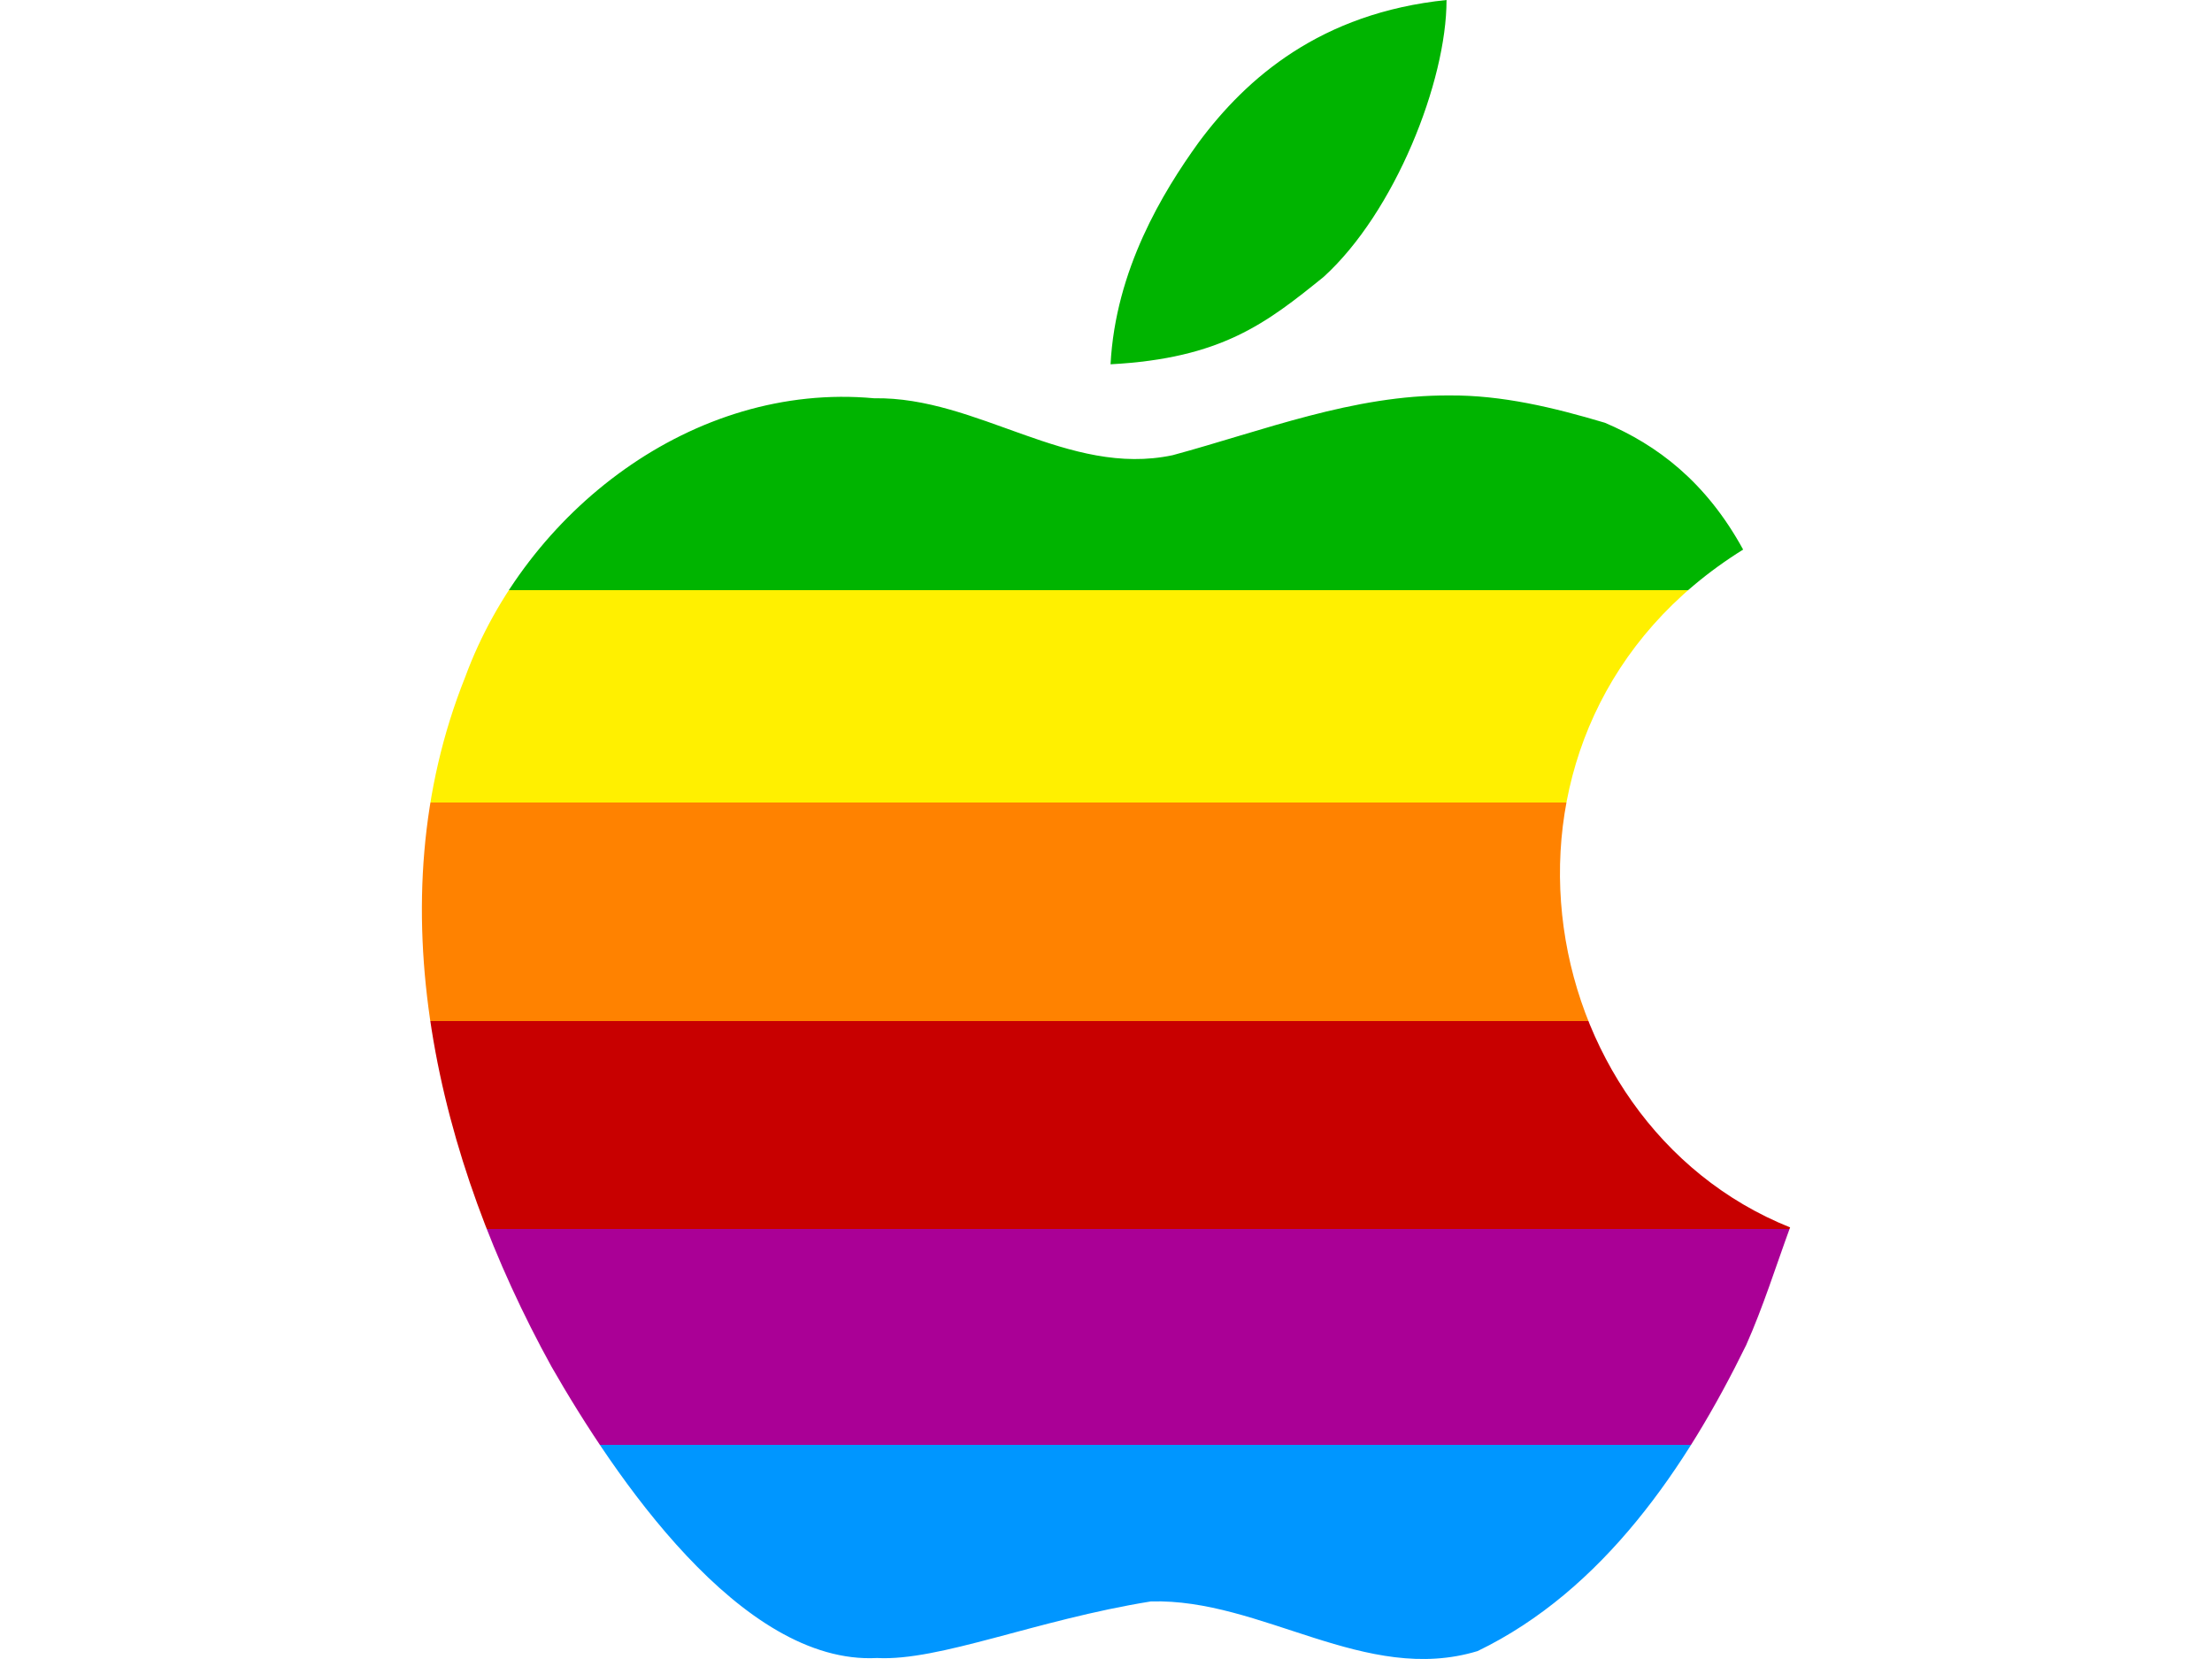
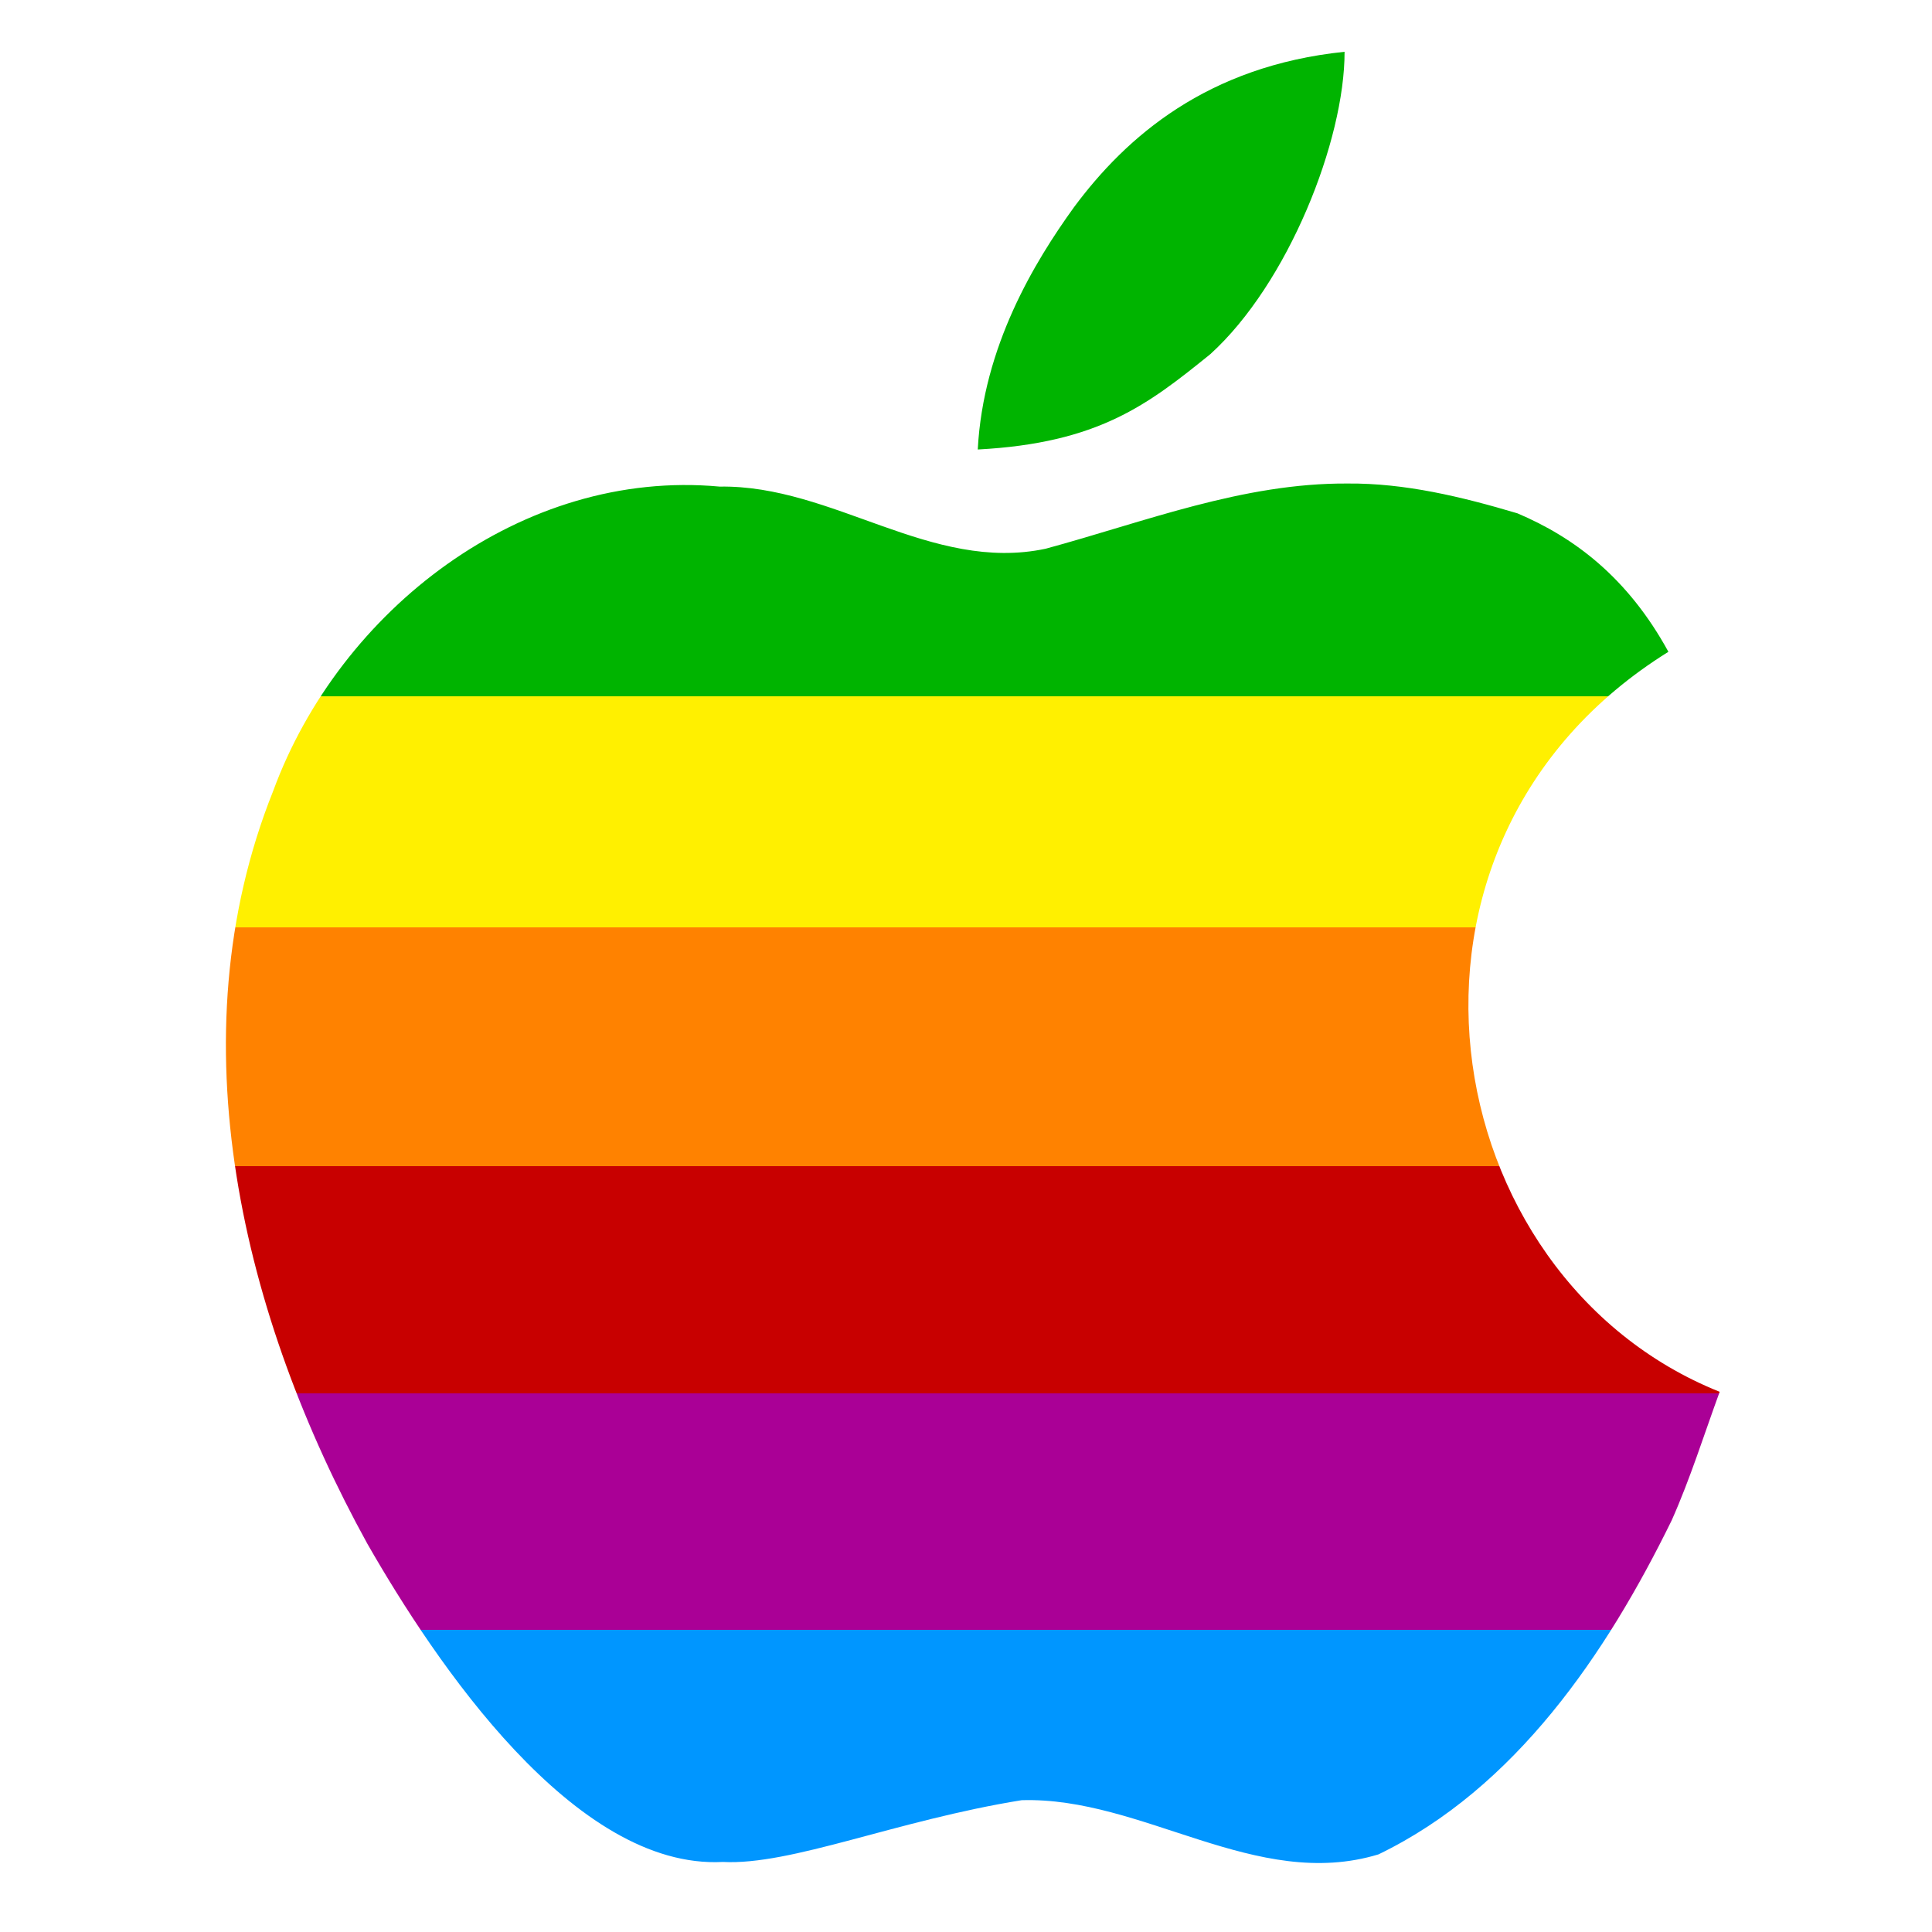
- <svg xmlns="http://www.w3.org/2000/svg" xmlns:xlink="http://www.w3.org/1999/xlink" width="800" height="600" id="svg2" version="1.0">
+ <svg xmlns="http://www.w3.org/2000/svg" xmlns:xlink="http://www.w3.org/1999/xlink" version="1.1" width="640" height="640" id="svg2">
  <defs id="defs4">
+     <linearGradient x1="2.666" y1="53.416" x2="84.485" y2="53.416" id="linearGradient4391" xlink:href="#linearGradient5274" gradientUnits="userSpaceOnUse" gradientTransform="matrix(0,6.047896,-6.047896,0,723.0535,36.45844)" spreadMethod="pad" />
+     <linearGradient id="linearGradient4385">
+       <stop id="stop4387" style="stop-color:#009800;stop-opacity:1" offset="0" />
+       <stop id="stop5268" style="stop-color:#ffdf00;stop-opacity:1" offset="0.25" />
+       <stop id="stop5266" style="stop-color:#ff9800;stop-opacity:1" offset="0.5" />
+       <stop id="stop5272" style="stop-color:#cf003f;stop-opacity:1" offset="0.625" />
+       <stop id="stop5270" style="stop-color:#9f4d7f;stop-opacity:1" offset="0.75" />
+       <stop id="stop4389" style="stop-color:#0098ff;stop-opacity:1" offset="1" />
+     </linearGradient>
    <linearGradient id="linearGradient5274">
-       <stop id="stop5276" offset="0" style="stop-color:#00b400;stop-opacity:1;" />
-       <stop style="stop-color:#00b400;stop-opacity:1;" offset="0.325" id="stop6161" />
-       <stop style="stop-color:#fff000;stop-opacity:1;" offset="0.325" id="stop5278" />
-       <stop id="stop6163" offset="0.48" style="stop-color:#fff000;stop-opacity:1;" />
-       <stop style="stop-color:#ff8200;stop-opacity:1;" offset="0.48" id="stop5280" />
-       <stop id="stop6165" offset="0.64" style="stop-color:#ff8200;stop-opacity:1;" />
-       <stop id="stop5282" offset="0.64" style="stop-color:#c80000;stop-opacity:1;" />
-       <stop style="stop-color:#c80000;stop-opacity:1;" offset="0.792" id="stop6167" />
-       <stop id="stop5284" offset="0.792" style="stop-color:#aa0096;stop-opacity:1;" />
-       <stop style="stop-color:#aa0096;stop-opacity:1;" offset="0.95" id="stop6169" />
-       <stop id="stop6171" offset="0.95" style="stop-color:#0096ff;stop-opacity:1;" />
-       <stop id="stop5286" offset="1" style="stop-color:#0096ff;stop-opacity:1;" />
+       <stop id="stop5276" style="stop-color:#00b400;stop-opacity:1" offset="0" />
+       <stop id="stop6161" style="stop-color:#00b400;stop-opacity:1" offset="0.325" />
+       <stop id="stop5278" style="stop-color:#fff000;stop-opacity:1" offset="0.325" />
+       <stop id="stop6163" style="stop-color:#fff000;stop-opacity:1" offset="0.48" />
+       <stop id="stop5280" style="stop-color:#ff8200;stop-opacity:1" offset="0.48" />
+       <stop id="stop6165" style="stop-color:#ff8200;stop-opacity:1" offset="0.64" />
+       <stop id="stop5282" style="stop-color:#c80000;stop-opacity:1" offset="0.64" />
+       <stop id="stop6167" style="stop-color:#c80000;stop-opacity:1" offset="0.792" />
+       <stop id="stop5284" style="stop-color:#aa0096;stop-opacity:1" offset="0.792" />
+       <stop id="stop6169" style="stop-color:#aa0096;stop-opacity:1" offset="0.95" />
+       <stop id="stop6171" style="stop-color:#0096ff;stop-opacity:1" offset="0.95" />
+       <stop id="stop5286" style="stop-color:#0096ff;stop-opacity:1" offset="1" />
    </linearGradient>
-     <linearGradient id="linearGradient4385">
-       <stop style="stop-color:#009800;stop-opacity:1;" offset="0" id="stop4387" />
-       <stop id="stop5268" offset="0.25" style="stop-color:#ffdf00;stop-opacity:1;" />
-       <stop id="stop5266" offset="0.5" style="stop-color:#ff9800;stop-opacity:1;" />
-       <stop style="stop-color:#cf003f;stop-opacity:1;" offset="0.625" id="stop5272" />
-       <stop style="stop-color:#9f4d7f;stop-opacity:1;" offset="0.75" id="stop5270" />
-       <stop style="stop-color:#0098ff;stop-opacity:1;" offset="1" id="stop4389" />
-     </linearGradient>
-     <linearGradient xlink:href="#linearGradient5274" id="linearGradient4391" x1="2.666" y1="53.416" x2="84.485" y2="53.416" gradientUnits="userSpaceOnUse" spreadMethod="pad" gradientTransform="matrix(0,6.047896,-6.047896,0,723.0535,36.45844)" />
  </defs>
-   <g id="layer1">
-     <path style="fill:url(#linearGradient4391);fill-opacity:1" d="M 523.157,-1.4286898e-06 C 477.653,4.695 450.812,28.176 433.515,51.5 C 420.509,69.528 403.439,97.591 401.647,131.75 C 441.735,129.622 458.018,116.871 478.685,100.165 C 504.431,76.809 523.197,29.394 523.157,-1.4286898e-06 z M 524.189,143.02 C 489.455,142.805 457.05,155.698 424.109,164.627 C 386.206,172.652 353.7,143.424 316.133,144.039 C 250.638,137.999 190.231,185 168.236,244.888 C 135.377,326.912 158.32,419.646 199.464,494.275 C 221.949,533.518 267.989,602.24 317.203,599.641 C 339.78,600.844 374.504,585.901 416.183,579.186 C 456.314,577.978 493.839,609.453 534.389,597.136 C 579.792,575.192 609.934,530.573 631.531,486.457 C 637.695,472.611 642.213,458.122 647.415,443.903 C 552.395,405.844 528.258,262.258 630.432,198.764 C 616.95,174.128 599.19,160.853 580.413,152.892 C 561.923,147.385 543.117,142.861 524.189,143.02 z " id="path1560" />
+   <g transform="translate(-144.0134,-178.0765)" id="layer1">
+     <g transform="translate(66.26341,195.2297)" id="layer1-9">
+       <path d="M 523.157,-1.4286898e-6 C 477.653,4.695 450.812,28.176 433.515,51.5 c -13.006,18.027 -30.076,46.091 -31.869,80.25 40.088,-2.128 56.371,-14.879 77.038,-31.585 C 504.431,76.809 523.197,29.394 523.157,-1.4286898e-6 z M 524.189,143.02 c -34.734,-0.216 -67.139,12.678 -100.08,21.607 -37.903,8.025 -70.41,-21.203 -107.977,-20.588 -65.494,-6.04 -125.901,40.961 -147.896,100.849 -32.859,82.024 -9.916,174.758 31.228,249.387 22.484,39.242 68.524,107.965 117.738,105.366 22.578,1.202 57.301,-13.74 98.98,-20.455 40.131,-1.208 77.656,30.267 118.206,17.95 45.403,-21.944 75.545,-66.563 97.142,-110.679 6.165,-13.846 10.682,-28.335 15.884,-42.554 -95.02,-38.059 -119.157,-181.645 -16.983,-245.139 -13.482,-24.636 -31.242,-37.912 -50.019,-45.872 -18.49,-5.507 -37.296,-10.032 -56.224,-9.872 z" id="path1560" style="fill:url(#linearGradient4391);fill-opacity:1" />
+     </g>
  </g>
</svg>
